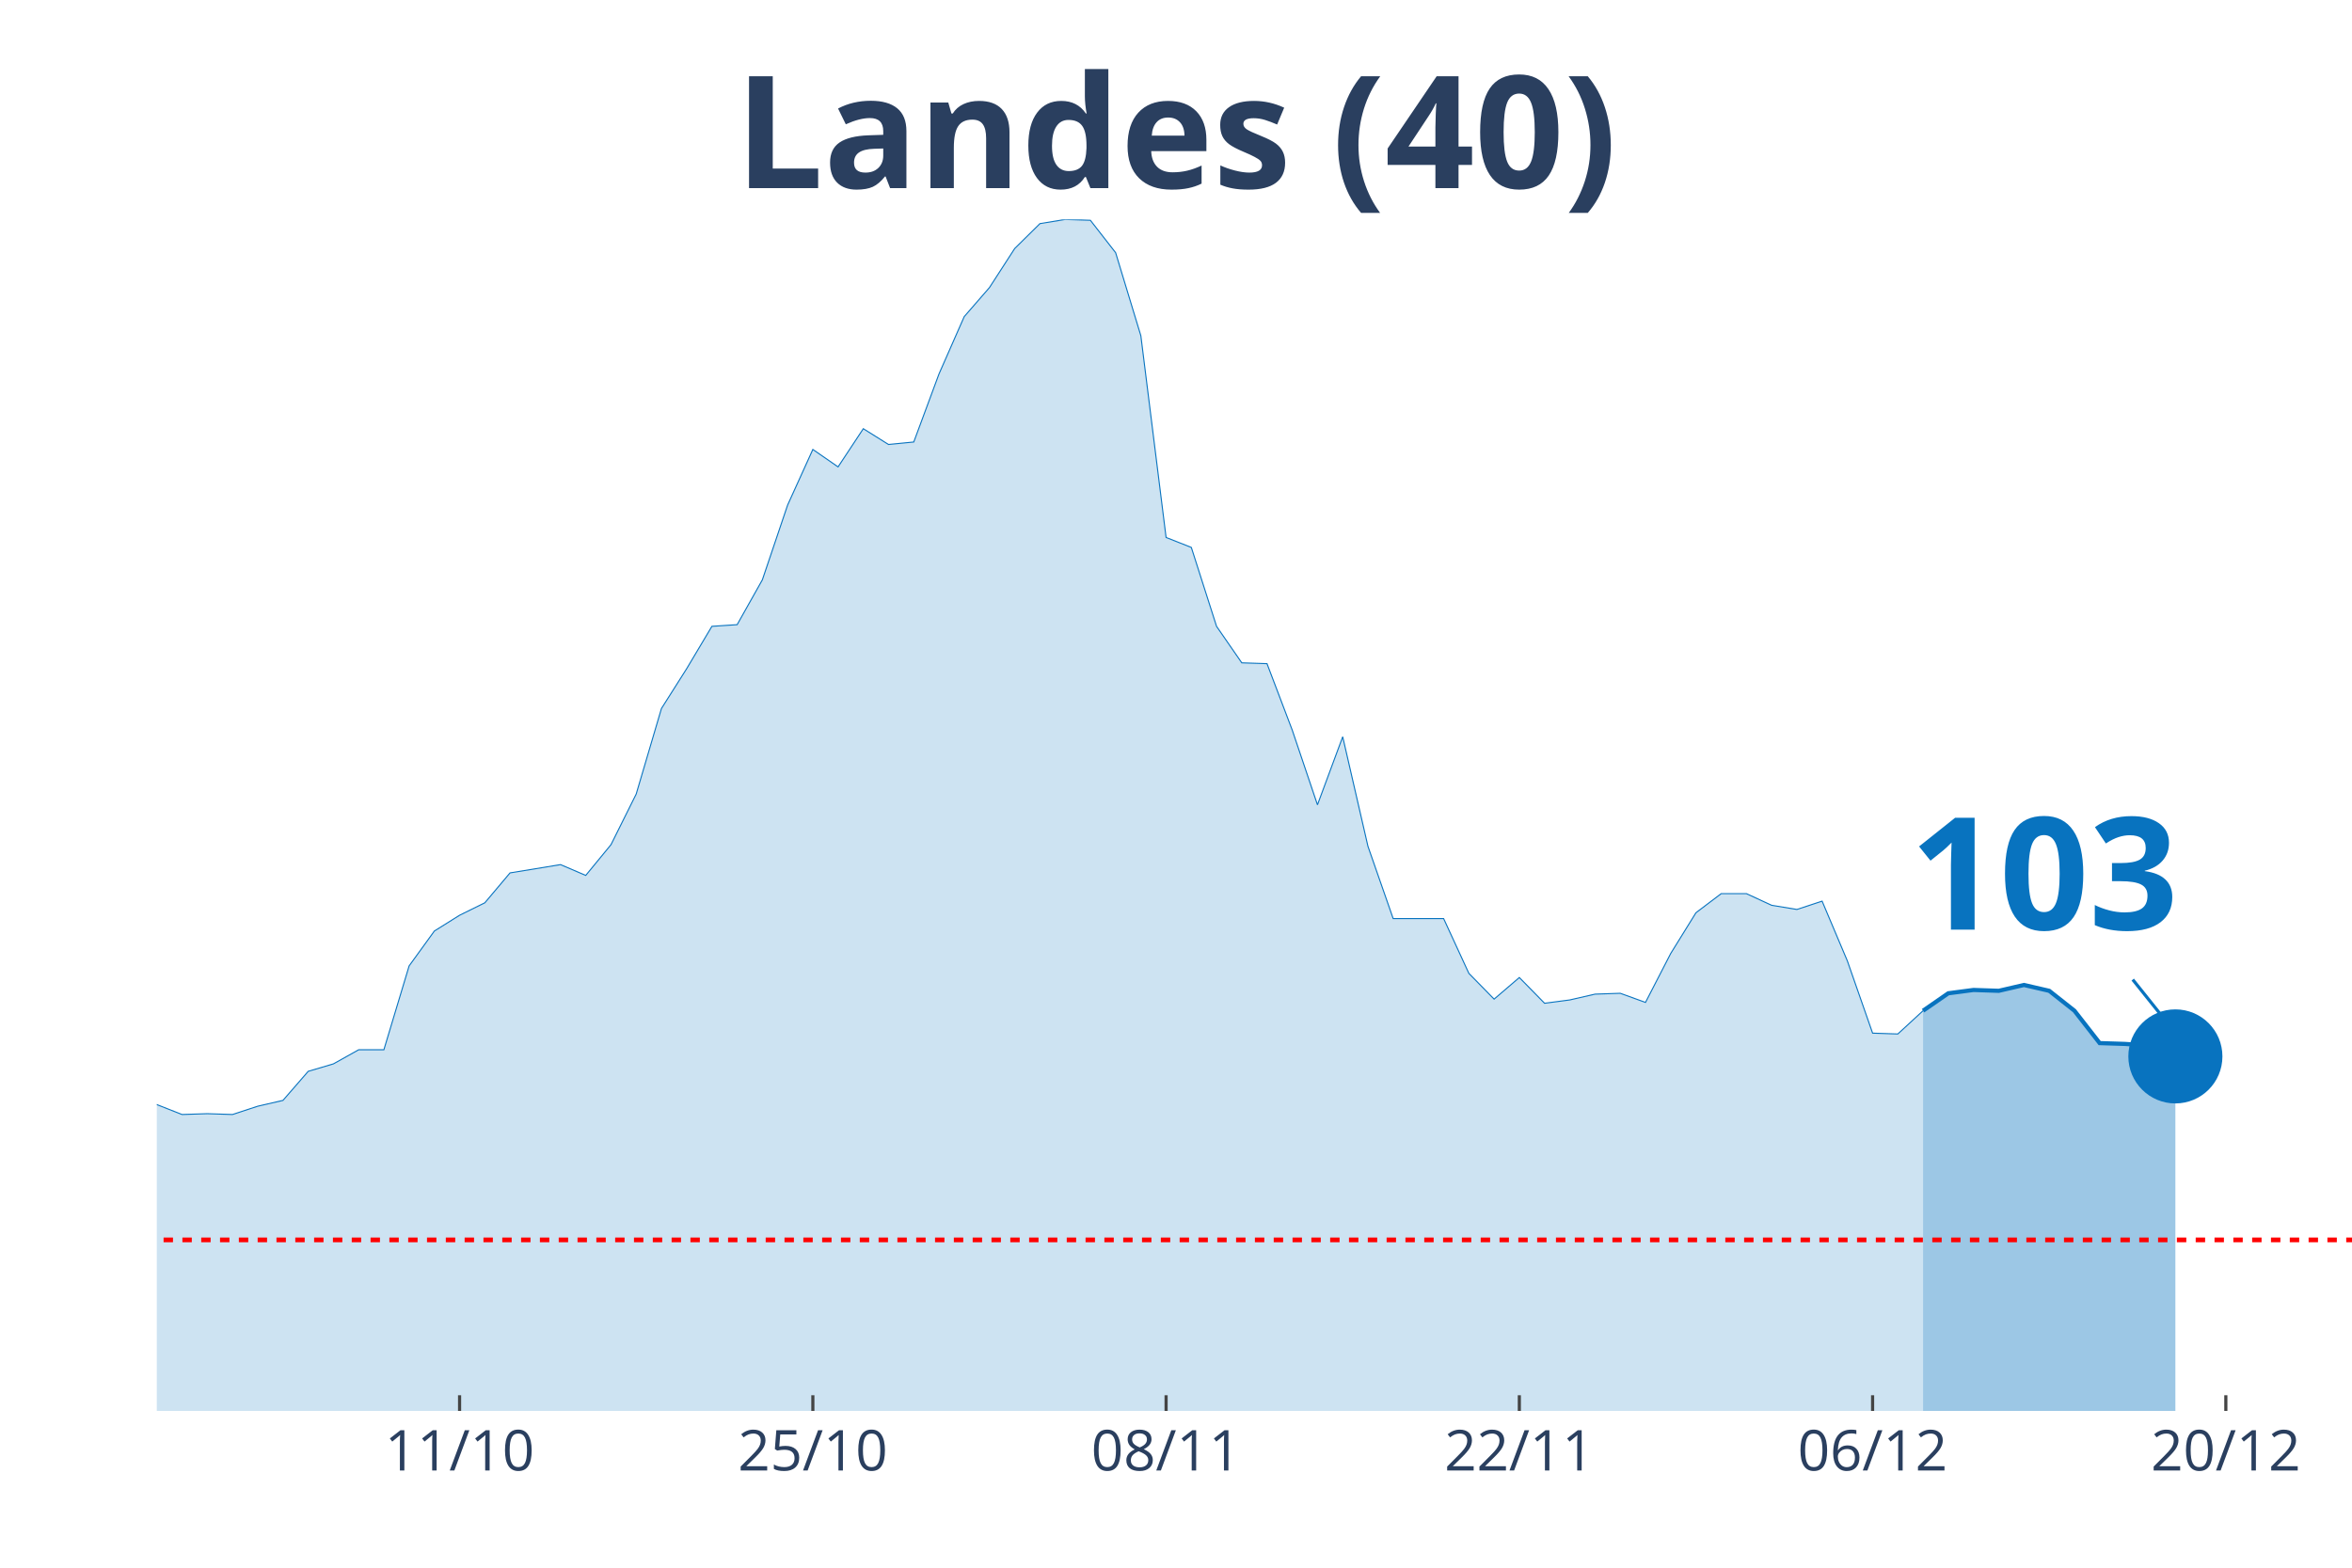
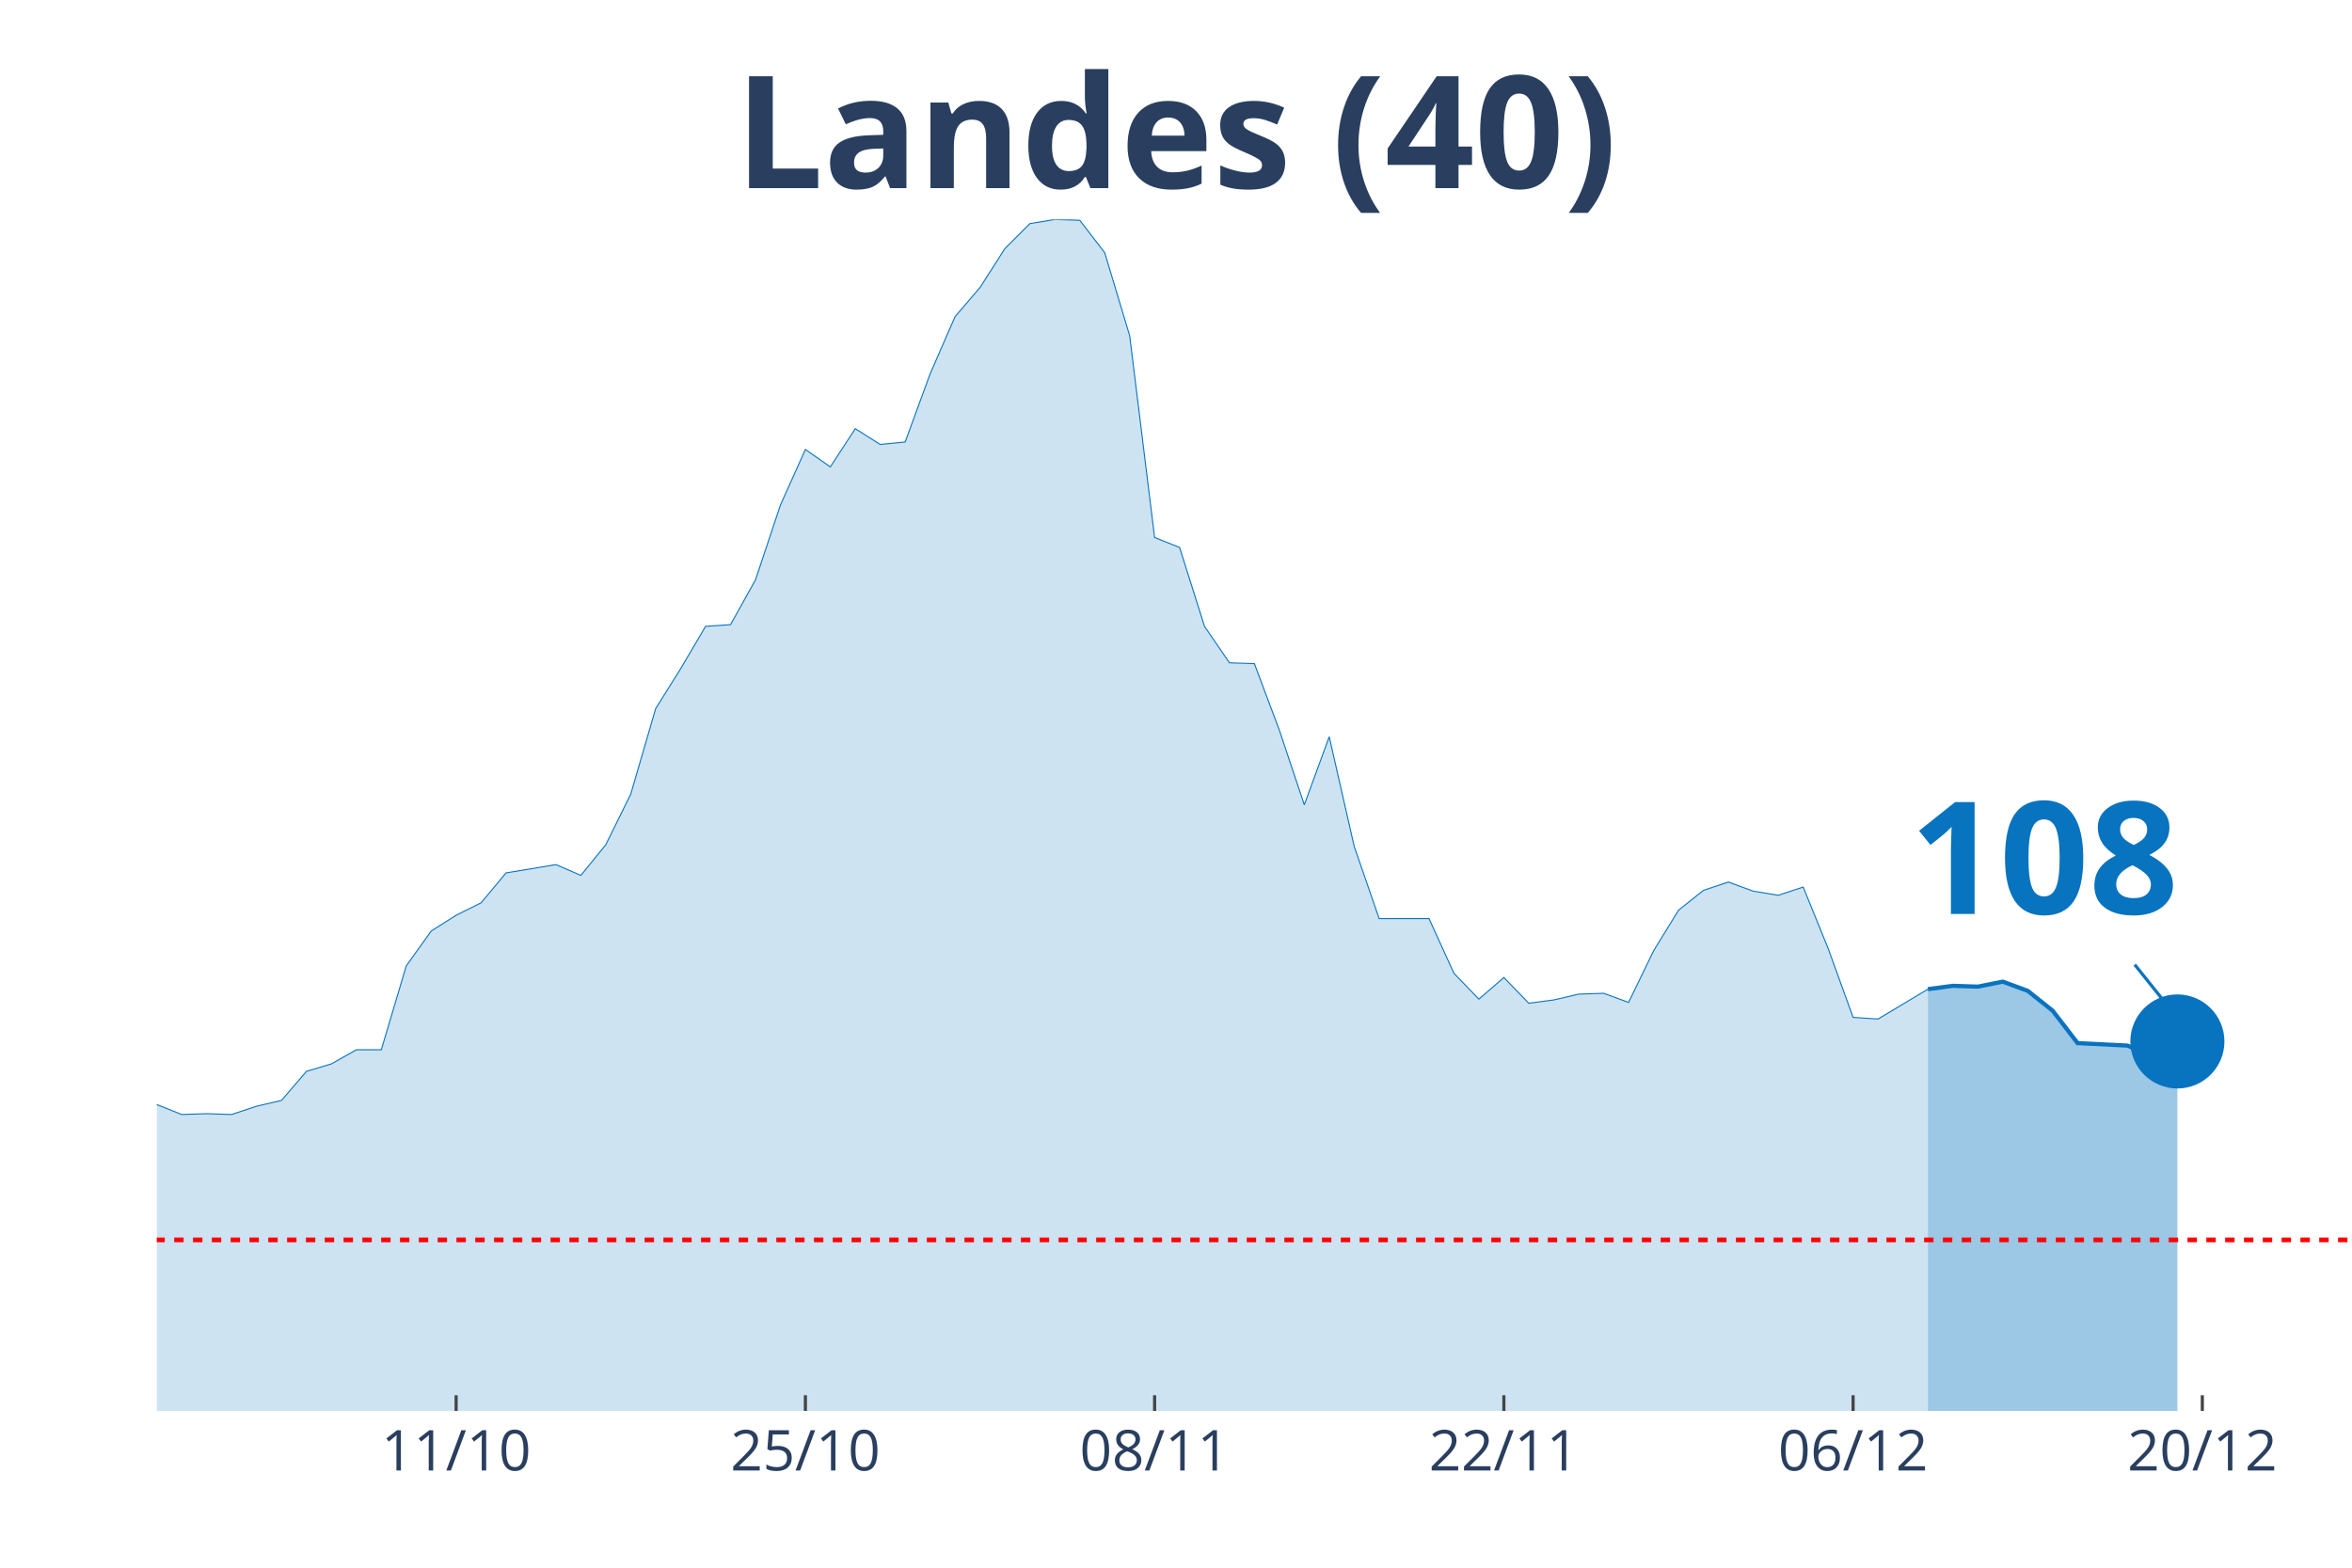
<svg xmlns="http://www.w3.org/2000/svg" class="main-svg" width="1125" height="750" style="" viewBox="0 0 750 500">
  <rect x="0" y="0" width="750" height="500" style="fill: rgb(0, 0, 0); fill-opacity: 0;" />
-   <defs id="defs-a2afc4">
+   <defs id="defs-53a40b">
    <g class="clips">
-       <clipPath id="clipa2afc4xyplot" class="plotclip">
+       <clipPath id="clip53a40bxyplot" class="plotclip">
        <rect width="700" height="380" />
      </clipPath>
-       <clipPath class="axesclip" id="clipa2afc4x">
+       <clipPath class="axesclip" id="clip53a40bx">
        <rect x="50" y="0" width="700" height="500" />
      </clipPath>
-       <clipPath class="axesclip" id="clipa2afc4y">
+       <clipPath class="axesclip" id="clip53a40by">
        <rect x="0" y="70" width="750" height="380" />
      </clipPath>
-       <clipPath class="axesclip" id="clipa2afc4xy">
+       <clipPath class="axesclip" id="clip53a40bxy">
        <rect x="50" y="70" width="700" height="380" />
      </clipPath>
    </g>
    <g class="gradients" />
  </defs>
  <g class="bglayer">
    <rect class="bg" x="50" y="70" width="700" height="380" style="fill: rgb(0, 0, 0); fill-opacity: 0; stroke-width: 0;" />
  </g>
  <g class="layer-below">
    <g class="imagelayer" />
    <g class="shapelayer" />
  </g>
  <g class="cartesianlayer">
    <g class="subplot xy">
      <g class="layer-subplot">
        <g class="shapelayer" />
        <g class="imagelayer" />
      </g>
      <g class="gridlayer">
        <g class="x">
-           <path class="xgrid crisp" transform="translate(146.55,0)" d="M0,70v380" style="stroke: rgb(255, 255, 255); stroke-opacity: 1; stroke-width: 1px;" />
-           <path class="xgrid crisp" transform="translate(259.2,0)" d="M0,70v380" style="stroke: rgb(255, 255, 255); stroke-opacity: 1; stroke-width: 1px;" />
-           <path class="xgrid crisp" transform="translate(371.84,0)" d="M0,70v380" style="stroke: rgb(255, 255, 255); stroke-opacity: 1; stroke-width: 1px;" />
-           <path class="xgrid crisp" transform="translate(484.48,0)" d="M0,70v380" style="stroke: rgb(255, 255, 255); stroke-opacity: 1; stroke-width: 1px;" />
-           <path class="xgrid crisp" transform="translate(597.13,0)" d="M0,70v380" style="stroke: rgb(255, 255, 255); stroke-opacity: 1; stroke-width: 1px;" />
-           <path class="xgrid crisp" transform="translate(709.77,0)" d="M0,70v380" style="stroke: rgb(255, 255, 255); stroke-opacity: 1; stroke-width: 1px;" />
+           <path class="xgrid crisp" transform="translate(145.45,0)" d="M0,70v380" style="stroke: rgb(255, 255, 255); stroke-opacity: 1; stroke-width: 1px;" />
+           <path class="xgrid crisp" transform="translate(256.82,0)" d="M0,70v380" style="stroke: rgb(255, 255, 255); stroke-opacity: 1; stroke-width: 1px;" />
+           <path class="xgrid crisp" transform="translate(368.18,0)" d="M0,70v380" style="stroke: rgb(255, 255, 255); stroke-opacity: 1; stroke-width: 1px;" />
+           <path class="xgrid crisp" transform="translate(479.55,0)" d="M0,70v380" style="stroke: rgb(255, 255, 255); stroke-opacity: 1; stroke-width: 1px;" />
+           <path class="xgrid crisp" transform="translate(590.91,0)" d="M0,70v380" style="stroke: rgb(255, 255, 255); stroke-opacity: 1; stroke-width: 1px;" />
+           <path class="xgrid crisp" transform="translate(702.27,0)" d="M0,70v380" style="stroke: rgb(255, 255, 255); stroke-opacity: 1; stroke-width: 1px;" />
        </g>
        <g class="y" />
      </g>
      <g class="zerolinelayer" />
      <path class="xlines-below" />
      <path class="ylines-below" />
      <g class="overlines-below" />
      <g class="xaxislayer-below" />
      <g class="yaxislayer-below" />
      <g class="overaxes-below" />
-       <g class="plot" transform="translate(50, 70)" clip-path="url('#clipa2afc4xyplot')">
+       <g class="plot" transform="translate(50, 70)" clip-path="url('#clip53a40bxyplot')">
        <g class="scatterlayer mlayer">
-           <g class="trace scatter trace033dc6" style="stroke-miterlimit: 2;">
+           <g class="trace scatter trace5d04df" style="stroke-miterlimit: 2;">
            <g class="fills">
              <g>
-                 <path class="js-fill" d="M563.22,380L-1094.25,380L-1094.25,377.35L-426.44,376.29L-418.39,374.97L-386.21,374.97L-378.16,374.7L-345.98,368.88L-337.93,366.23L-297.7,360.4L-289.66,358.55L-265.52,354.31L-257.47,352.46L-233.33,343.19L-225.29,338.16L-209.2,336.31L-201.15,331.01L-193.1,326.24L-185.06,317.77L-168.97,305.85L-160.92,306.91L-152.87,307.44L-144.83,303.74L-136.78,298.17L-128.74,295.53L-120.69,295.79L-112.64,288.64L-96.55,284.67L-88.51,279.37L-80.46,278.31L-72.41,287.85L-64.37,287.32L-56.32,292.35L-48.28,292.08L-40.23,293.14L-32.18,293.14L-24.14,295.53L-8.05,283.61L0,282.29L8.05,285.46L16.09,285.2L24.14,285.46L32.18,282.82L40.23,280.96L48.28,271.69L56.32,269.31L64.37,264.81L72.41,264.81L80.46,238.06L88.51,226.94L96.55,221.91L104.6,217.94L112.64,208.4L128.74,205.76L136.78,209.2L144.83,199.4L152.87,183.25L160.92,155.97L168.97,143.26L177.01,129.76L185.06,129.23L193.1,114.93L201.15,91.09L209.2,73.35L217.24,78.91L225.29,66.73L233.33,71.76L241.38,70.97L249.43,49.25L257.47,30.98L265.52,21.71L273.56,9.27L281.61,1.32L289.66,0L297.7,0.26L305.75,10.59L313.79,37.07L321.84,101.42L329.89,104.6L337.93,129.76L345.98,141.41L354.02,141.67L362.07,162.86L370.11,186.69L378.16,164.98L386.21,199.93L394.25,222.97L410.34,222.97L418.39,240.45L426.44,248.66L434.48,241.77L442.53,249.98L450.57,248.92L458.62,247.07L466.67,246.8L474.71,249.71L482.76,234.09L490.8,221.11L498.85,215.02L506.9,215.02L514.94,218.73L522.99,220.06L531.03,217.41L539.08,236.47L547.13,259.51L555.17,259.78L563.22,252.36" style="fill: rgb(8, 115, 191); fill-opacity: 0.2; stroke-width: 0;" />
+                 <path class="js-fill" d="M564.77,380L-1081.82,380L-1081.82,377.35L-429.55,376.56L-421.59,376.29L-389.77,374.7L-381.82,374.97L-350,370.2L-342.05,368.88L-326.14,365.7L-318.18,365.7L-262.5,354.31L-254.55,352.46L-230.68,343.19L-222.73,338.16L-206.82,336.31L-198.86,331.01L-190.91,326.24L-182.95,317.77L-167.05,305.85L-159.09,306.91L-151.14,307.44L-143.18,303.74L-135.23,298.17L-127.27,295.53L-119.32,295.79L-111.36,288.64L-95.45,284.67L-87.5,279.37L-79.55,278.31L-71.59,287.85L-63.64,287.32L-55.68,292.35L-47.73,292.08L-39.77,293.14L-31.82,293.14L-23.86,295.53L-7.95,283.61L0,282.29L7.95,285.46L15.91,285.2L23.86,285.46L31.82,282.82L39.77,280.96L47.73,271.69L55.68,269.31L63.64,264.81L71.59,264.81L79.55,238.06L87.5,226.94L95.45,221.91L103.41,217.94L111.36,208.4L127.27,205.76L135.23,209.2L143.18,199.4L151.14,183.25L159.09,155.97L167.05,143.26L175,129.76L182.95,129.23L190.91,114.93L198.86,91.09L206.82,73.35L214.77,78.91L222.73,66.73L230.68,71.76L238.64,70.97L246.59,49.25L254.55,30.98L262.5,21.71L270.45,9.27L278.41,1.32L286.36,0L294.32,0.26L302.27,10.59L310.23,37.07L318.18,101.42L326.14,104.6L334.09,129.76L342.05,141.41L350,141.67L357.95,162.86L365.91,186.69L373.86,164.98L381.82,199.93L389.77,222.97L405.68,222.97L413.64,240.45L421.59,248.66L429.55,241.77L437.5,249.98L445.45,248.92L453.41,247.07L461.36,246.8L469.32,249.71L477.27,233.3L485.23,220.32L493.18,213.97L501.14,211.32L509.09,214.23L517.05,215.55L525,212.91L532.95,232.5L540.91,254.48L548.86,255.01L556.82,250.24L564.77,245.48" style="fill: rgb(8, 115, 191); fill-opacity: 0.2; stroke-width: 0;" />
              </g>
            </g>
            <g class="errorbars" />
            <g class="lines">
-               <path class="js-line" d="M-1094.25,377.35L-426.44,376.29L-418.39,374.97L-386.21,374.97L-378.16,374.7L-345.98,368.88L-337.93,366.23L-297.7,360.4L-289.66,358.55L-265.52,354.31L-257.47,352.46L-233.33,343.19L-225.29,338.16L-209.2,336.31L-201.15,331.01L-193.1,326.24L-185.06,317.77L-168.97,305.85L-160.92,306.91L-152.87,307.44L-144.83,303.74L-136.78,298.17L-128.74,295.53L-120.69,295.79L-112.64,288.64L-96.55,284.67L-88.51,279.37L-80.46,278.31L-72.41,287.85L-64.37,287.32L-56.32,292.35L-48.28,292.08L-40.23,293.14L-32.18,293.14L-24.14,295.53L-8.05,283.61L0,282.29L8.05,285.46L16.09,285.2L24.14,285.46L32.18,282.82L40.23,280.96L48.28,271.69L56.32,269.31L64.37,264.81L72.41,264.81L80.46,238.06L88.51,226.94L96.55,221.91L104.6,217.94L112.64,208.4L128.74,205.76L136.78,209.2L144.83,199.4L152.87,183.25L160.92,155.97L168.97,143.26L177.01,129.76L185.06,129.23L193.1,114.93L201.15,91.09L209.2,73.35L217.24,78.91L225.29,66.73L233.33,71.76L241.38,70.97L249.43,49.25L257.47,30.98L265.52,21.71L273.56,9.27L281.61,1.32L289.66,0L297.7,0.26L305.75,10.59L313.79,37.07L321.84,101.42L329.89,104.6L337.93,129.76L345.98,141.41L354.02,141.67L362.07,162.86L370.11,186.69L378.16,164.98L386.21,199.93L394.25,222.97L410.34,222.97L418.39,240.45L426.44,248.66L434.48,241.77L442.53,249.98L450.57,248.92L458.62,247.07L466.67,246.8L474.71,249.71L482.76,234.09L490.8,221.11L498.85,215.02L506.9,215.02L514.94,218.73L522.99,220.06L531.03,217.41L539.08,236.47L547.13,259.51L555.17,259.78L563.22,252.36" style="vector-effect: non-scaling-stroke; fill: none; stroke: rgb(8, 115, 191); stroke-opacity: 1; stroke-width: 0.5px; opacity: 1;" />
+               <path class="js-line" d="M-1081.82,377.35L-429.55,376.56L-421.59,376.29L-389.77,374.7L-381.82,374.97L-350,370.2L-342.05,368.88L-326.14,365.7L-318.18,365.7L-262.5,354.31L-254.55,352.46L-230.68,343.19L-222.73,338.16L-206.82,336.31L-198.86,331.01L-190.91,326.24L-182.95,317.77L-167.05,305.85L-159.09,306.91L-151.14,307.44L-143.18,303.74L-135.23,298.17L-127.27,295.53L-119.32,295.79L-111.36,288.64L-95.45,284.67L-87.5,279.37L-79.55,278.31L-71.59,287.85L-63.64,287.32L-55.68,292.35L-47.73,292.08L-39.77,293.14L-31.82,293.14L-23.86,295.53L-7.95,283.61L0,282.29L7.95,285.46L15.91,285.2L23.86,285.46L31.82,282.82L39.77,280.96L47.73,271.69L55.68,269.31L63.64,264.81L71.59,264.81L79.55,238.06L87.5,226.94L95.45,221.91L103.41,217.94L111.36,208.4L127.27,205.76L135.23,209.2L143.18,199.4L151.14,183.25L159.09,155.97L167.05,143.26L175,129.76L182.95,129.23L190.91,114.93L198.86,91.09L206.82,73.35L214.77,78.91L222.73,66.73L230.68,71.76L238.64,70.97L246.59,49.25L254.55,30.98L262.5,21.71L270.45,9.27L278.41,1.32L286.36,0L294.32,0.26L302.27,10.59L310.23,37.07L318.18,101.42L326.14,104.6L334.09,129.76L342.05,141.41L350,141.67L357.95,162.86L365.91,186.69L373.86,164.98L381.82,199.93L389.77,222.97L405.68,222.97L413.64,240.45L421.59,248.66L429.55,241.77L437.5,249.98L445.45,248.92L453.41,247.07L461.36,246.8L469.32,249.71L477.27,233.3L485.23,220.32L493.18,213.97L501.14,211.32L509.09,214.23L517.05,215.55L525,212.91L532.95,232.5L540.91,254.48L548.86,255.01L556.82,250.24L564.77,245.48" style="vector-effect: non-scaling-stroke; fill: none; stroke: rgb(8, 115, 191); stroke-opacity: 1; stroke-width: 0.5px; opacity: 1;" />
            </g>
            <g class="points" />
            <g class="text" />
          </g>
-           <g class="trace scatter trace856487" style="stroke-miterlimit: 2;">
+           <g class="trace scatter trace21d029" style="stroke-miterlimit: 2;">
            <g class="fills">
              <g>
-                 <path class="js-fill" d="M643.68,380L563.22,380L563.22,252.36L571.26,246.8L579.31,245.74L587.36,246.01L595.4,244.15L603.45,246.01L611.49,252.36L619.54,262.69L627.59,262.95L635.63,263.48L643.68,266.93" style="fill: rgb(8, 115, 191); fill-opacity: 0.4; stroke-width: 0;" />
+                 <path class="js-fill" d="M644.32,380L564.77,380L564.77,245.48L572.73,244.42L580.68,244.68L588.64,243.09L596.59,246.01L604.55,252.36L612.5,262.69L628.41,263.48L636.36,266.93L644.32,262.16" style="fill: rgb(8, 115, 191); fill-opacity: 0.4; stroke-width: 0;" />
              </g>
            </g>
            <g class="errorbars" />
            <g class="lines">
-               <path class="js-line" d="M563.22,252.36L571.26,246.8L579.31,245.74L587.36,246.01L595.4,244.15L603.45,246.01L611.49,252.36L619.54,262.69L627.59,262.95L635.63,263.48L643.68,266.93" style="vector-effect: non-scaling-stroke; fill: none; stroke: rgb(8, 115, 191); stroke-opacity: 1; stroke-width: 2px; opacity: 1;" />
+               <path class="js-line" d="M564.77,245.48L572.73,244.42L580.68,244.68L588.64,243.09L596.59,246.01L604.55,252.36L612.5,262.69L628.41,263.48L636.36,266.93L644.32,262.16" style="vector-effect: non-scaling-stroke; fill: none; stroke: rgb(8, 115, 191); stroke-opacity: 1; stroke-width: 2px; opacity: 1;" />
            </g>
            <g class="points" />
            <g class="text" />
          </g>
-           <g class="trace scatter tracef73c70" style="stroke-miterlimit: 2; opacity: 1;">
+           <g class="trace scatter traceecd779" style="stroke-miterlimit: 2; opacity: 1;">
            <g class="fills" />
            <g class="errorbars" />
            <g class="lines" />
            <g class="points">
-               <path class="point" transform="translate(643.68,266.93)" d="M15,0A15,15 0 1,1 0,-15A15,15 0 0,1 15,0Z" style="opacity: 1; stroke-width: 0px; fill: rgb(8, 115, 191); fill-opacity: 1;" />
+               <path class="point" transform="translate(644.32,262.16)" d="M15,0A15,15 0 1,1 0,-15A15,15 0 0,1 15,0Z" style="opacity: 1; stroke-width: 0px; fill: rgb(8, 115, 191); fill-opacity: 1;" />
            </g>
            <g class="text" />
          </g>
        </g>
      </g>
      <g class="overplot" />
      <path class="xlines-above crisp" style="fill: none; stroke-width: 1px; stroke: rgb(0, 0, 0); stroke-opacity: 0;" d="" />
      <path class="ylines-above crisp" style="fill: none;" d="M0,0" />
      <g class="overlines-above" />
      <g class="xaxislayer-above">
-         <path class="xtick ticks crisp" d="M0,450v-5" transform="translate(146.55,0)" style="stroke: rgb(68, 68, 68); stroke-opacity: 1; stroke-width: 1px;" />
-         <path class="xtick ticks crisp" d="M0,450v-5" transform="translate(259.2,0)" style="stroke: rgb(68, 68, 68); stroke-opacity: 1; stroke-width: 1px;" />
-         <path class="xtick ticks crisp" d="M0,450v-5" transform="translate(371.84,0)" style="stroke: rgb(68, 68, 68); stroke-opacity: 1; stroke-width: 1px;" />
-         <path class="xtick ticks crisp" d="M0,450v-5" transform="translate(484.48,0)" style="stroke: rgb(68, 68, 68); stroke-opacity: 1; stroke-width: 1px;" />
-         <path class="xtick ticks crisp" d="M0,450v-5" transform="translate(597.13,0)" style="stroke: rgb(68, 68, 68); stroke-opacity: 1; stroke-width: 1px;" />
-         <path class="xtick ticks crisp" d="M0,450v-5" transform="translate(709.77,0)" style="stroke: rgb(68, 68, 68); stroke-opacity: 1; stroke-width: 1px;" />
+         <path class="xtick ticks crisp" d="M0,450v-5" transform="translate(145.45,0)" style="stroke: rgb(68, 68, 68); stroke-opacity: 1; stroke-width: 1px;" />
+         <path class="xtick ticks crisp" d="M0,450v-5" transform="translate(256.82,0)" style="stroke: rgb(68, 68, 68); stroke-opacity: 1; stroke-width: 1px;" />
+         <path class="xtick ticks crisp" d="M0,450v-5" transform="translate(368.18,0)" style="stroke: rgb(68, 68, 68); stroke-opacity: 1; stroke-width: 1px;" />
+         <path class="xtick ticks crisp" d="M0,450v-5" transform="translate(479.55,0)" style="stroke: rgb(68, 68, 68); stroke-opacity: 1; stroke-width: 1px;" />
+         <path class="xtick ticks crisp" d="M0,450v-5" transform="translate(590.91,0)" style="stroke: rgb(68, 68, 68); stroke-opacity: 1; stroke-width: 1px;" />
+         <path class="xtick ticks crisp" d="M0,450v-5" transform="translate(702.27,0)" style="stroke: rgb(68, 68, 68); stroke-opacity: 1; stroke-width: 1px;" />
        <g class="xtick">
-           <text text-anchor="middle" x="0" y="469" transform="translate(146.55,0)" style="font-family: 'Open Sans', verdana, arial, sans-serif; font-size: 18px; fill: rgb(42, 63, 95); fill-opacity: 1; white-space: pre;">11/10</text>
+           <text text-anchor="middle" x="0" y="469" transform="translate(145.45,0)" style="font-family: 'Open Sans', verdana, arial, sans-serif; font-size: 18px; fill: rgb(42, 63, 95); fill-opacity: 1; white-space: pre;">11/10</text>
        </g>
        <g class="xtick">
-           <text text-anchor="middle" x="0" y="469" transform="translate(259.2,0)" style="font-family: 'Open Sans', verdana, arial, sans-serif; font-size: 18px; fill: rgb(42, 63, 95); fill-opacity: 1; white-space: pre;">25/10</text>
+           <text text-anchor="middle" x="0" y="469" transform="translate(256.82,0)" style="font-family: 'Open Sans', verdana, arial, sans-serif; font-size: 18px; fill: rgb(42, 63, 95); fill-opacity: 1; white-space: pre;">25/10</text>
        </g>
        <g class="xtick">
-           <text text-anchor="middle" x="0" y="469" transform="translate(371.84,0)" style="font-family: 'Open Sans', verdana, arial, sans-serif; font-size: 18px; fill: rgb(42, 63, 95); fill-opacity: 1; white-space: pre;">08/11</text>
+           <text text-anchor="middle" x="0" y="469" transform="translate(368.18,0)" style="font-family: 'Open Sans', verdana, arial, sans-serif; font-size: 18px; fill: rgb(42, 63, 95); fill-opacity: 1; white-space: pre;">08/11</text>
        </g>
        <g class="xtick">
-           <text text-anchor="middle" x="0" y="469" transform="translate(484.48,0)" style="font-family: 'Open Sans', verdana, arial, sans-serif; font-size: 18px; fill: rgb(42, 63, 95); fill-opacity: 1; white-space: pre;">22/11</text>
+           <text text-anchor="middle" x="0" y="469" transform="translate(479.55,0)" style="font-family: 'Open Sans', verdana, arial, sans-serif; font-size: 18px; fill: rgb(42, 63, 95); fill-opacity: 1; white-space: pre;">22/11</text>
        </g>
        <g class="xtick">
-           <text text-anchor="middle" x="0" y="469" transform="translate(597.13,0)" style="font-family: 'Open Sans', verdana, arial, sans-serif; font-size: 18px; fill: rgb(42, 63, 95); fill-opacity: 1; white-space: pre;">06/12</text>
+           <text text-anchor="middle" x="0" y="469" transform="translate(590.91,0)" style="font-family: 'Open Sans', verdana, arial, sans-serif; font-size: 18px; fill: rgb(42, 63, 95); fill-opacity: 1; white-space: pre;">06/12</text>
        </g>
        <g class="xtick">
-           <text text-anchor="middle" x="0" y="469" transform="translate(709.77,0)" style="font-family: 'Open Sans', verdana, arial, sans-serif; font-size: 18px; fill: rgb(42, 63, 95); fill-opacity: 1; white-space: pre;">20/12</text>
+           <text text-anchor="middle" x="0" y="469" transform="translate(702.27,0)" style="font-family: 'Open Sans', verdana, arial, sans-serif; font-size: 18px; fill: rgb(42, 63, 95); fill-opacity: 1; white-space: pre;">20/12</text>
        </g>
      </g>
      <g class="yaxislayer-above" />
      <g class="overaxes-above" />
    </g>
  </g>
  <g class="polarlayer" />
  <g class="ternarylayer" />
  <g class="geolayer" />
  <g class="funnelarealayer" />
  <g class="pielayer" />
  <g class="treemaplayer" />
  <g class="sunburstlayer" />
  <g class="glimages" />
-   <defs id="topdefs-a2afc4">
+   <defs id="topdefs-53a40b">
    <g class="clips" />
  </defs>
  <g class="layer-above">
    <g class="imagelayer" />
    <g class="shapelayer">
-       <path data-index="0" fill-rule="evenodd" d="M-4471.84,395.45L1409.77,395.45" clip-path="url('#clipa2afc4xy')" style="opacity: 1; stroke: rgb(255, 0, 0); stroke-opacity: 1; fill: rgb(0, 0, 0); fill-opacity: 0; stroke-dasharray: 3px, 3px; stroke-width: 1.5px;" />
+       <path data-index="0" fill-rule="evenodd" d="M-4420.45,395.45L1394.32,395.45" clip-path="url('#clip53a40bxy')" style="opacity: 1; stroke: rgb(255, 0, 0); stroke-opacity: 1; fill: rgb(0, 0, 0); fill-opacity: 0; stroke-dasharray: 3px, 3px; stroke-width: 1.5px;" />
    </g>
  </g>
  <g class="infolayer">
    <g class="g-gtitle">
      <text class="gtitle" x="375" y="25" text-anchor="middle" dy="0.7em" style="font-family: 'Open Sans', verdana, arial, sans-serif; font-size: 50px; fill: rgb(42, 63, 95); opacity: 1; font-weight: normal; white-space: pre;">
        <tspan style="font-weight:bold">Landes (40)</tspan>
      </text>
    </g>
    <g class="g-xtitle" />
    <g class="annotation" data-index="0" style="opacity: 1;">
-       <g class="annotation-text-g" transform="rotate(0,651.68,276.93)">
-         <g class="cursor-pointer" transform="translate(594, 241)">
+       <g class="annotation-text-g" transform="rotate(0,652.32,272.16)">
+         <g class="cursor-pointer" transform="translate(594, 236)">
          <rect class="bg" x="0.5" y="0.5" width="115" height="71" style="stroke-width: 1px; stroke: rgb(0, 0, 0); stroke-opacity: 0; fill: rgb(255, 255, 255); fill-opacity: 0.6;" />
          <text class="annotation-text" text-anchor="middle" x="57.812" y="55.5" style="font-family: 'Open Sans', verdana, arial, sans-serif; font-size: 50px; fill: rgb(8, 115, 191); fill-opacity: 1; white-space: pre;">
-             <tspan style="font-weight:bold">103 </tspan>
+             <tspan style="font-weight:bold">108 </tspan>
          </text>
        </g>
      </g>
      <g class="annotation-arrow-g" style="opacity: 1;">
-         <path d="M680.08,312.43L691.68,326.93" style="stroke-width: 1px; stroke: rgb(8, 115, 191); stroke-opacity: 1; stroke-dasharray: 0px, 0px, 18.569px, 18.569px;" />
+         <path d="M680.72,307.66L692.32,322.16" style="stroke-width: 1px; stroke: rgb(8, 115, 191); stroke-opacity: 1; stroke-dasharray: 0px, 0px, 18.569px, 18.569px;" />
      </g>
    </g>
  </g>
</svg>
